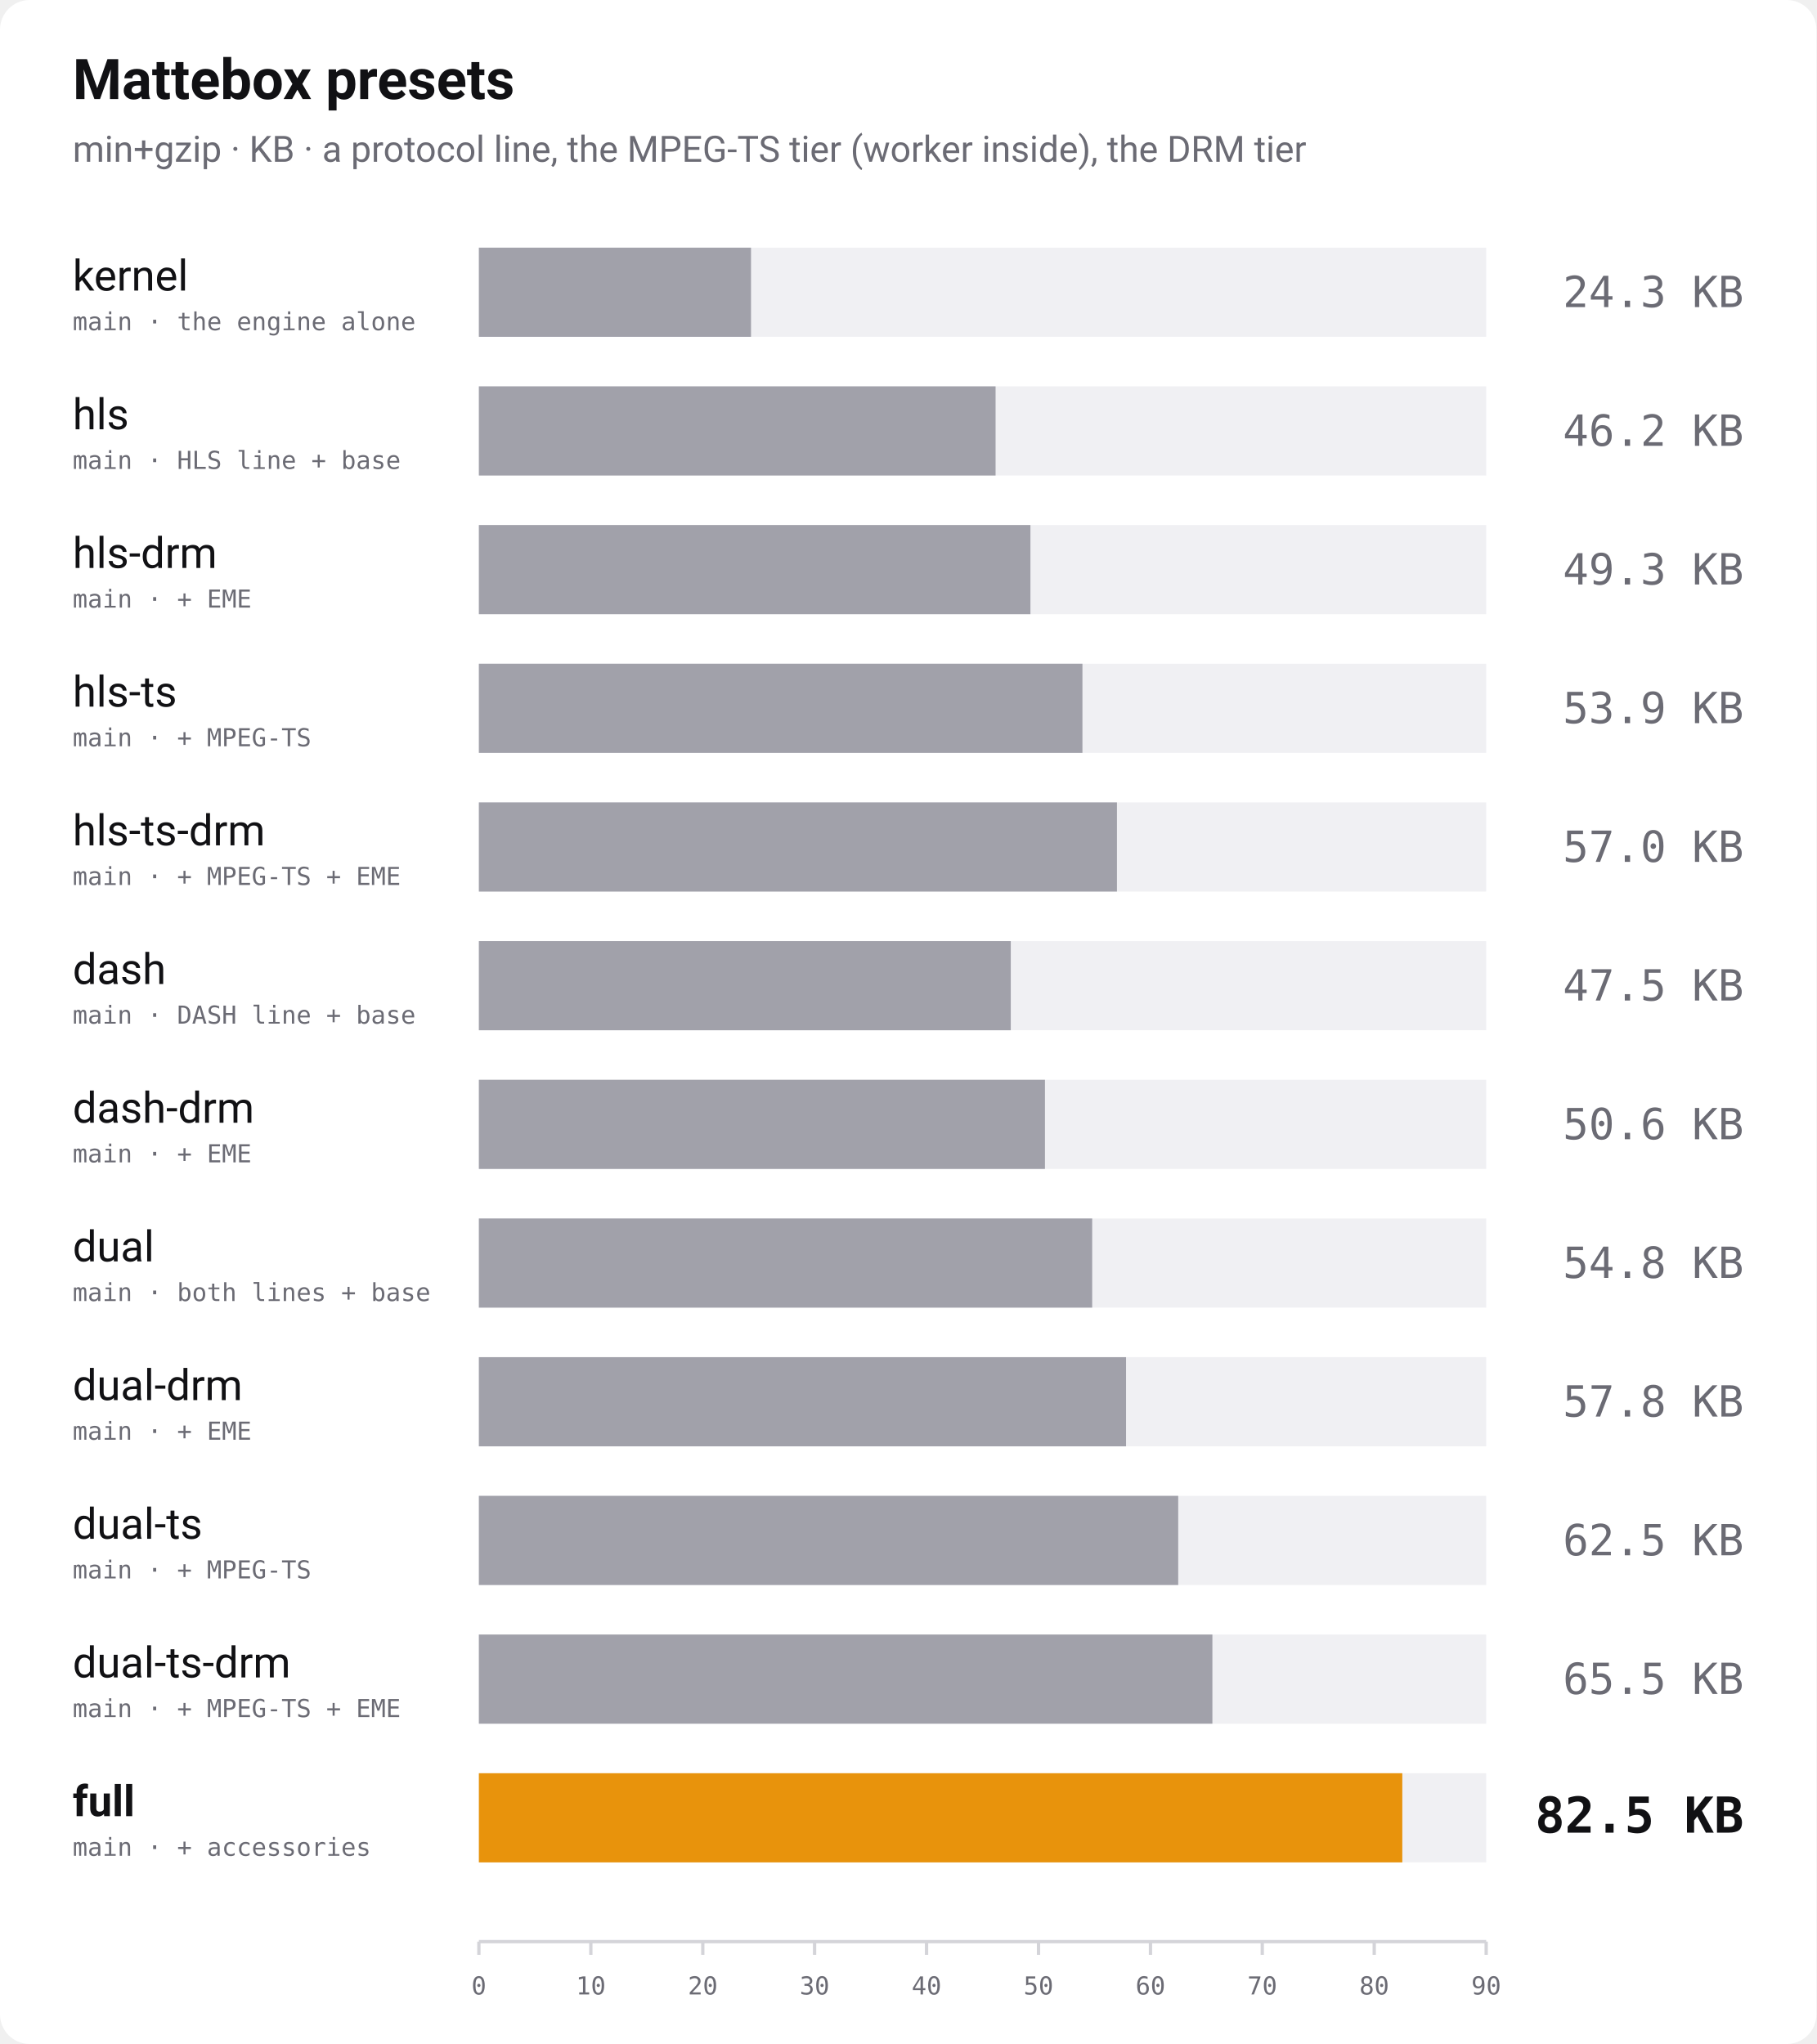
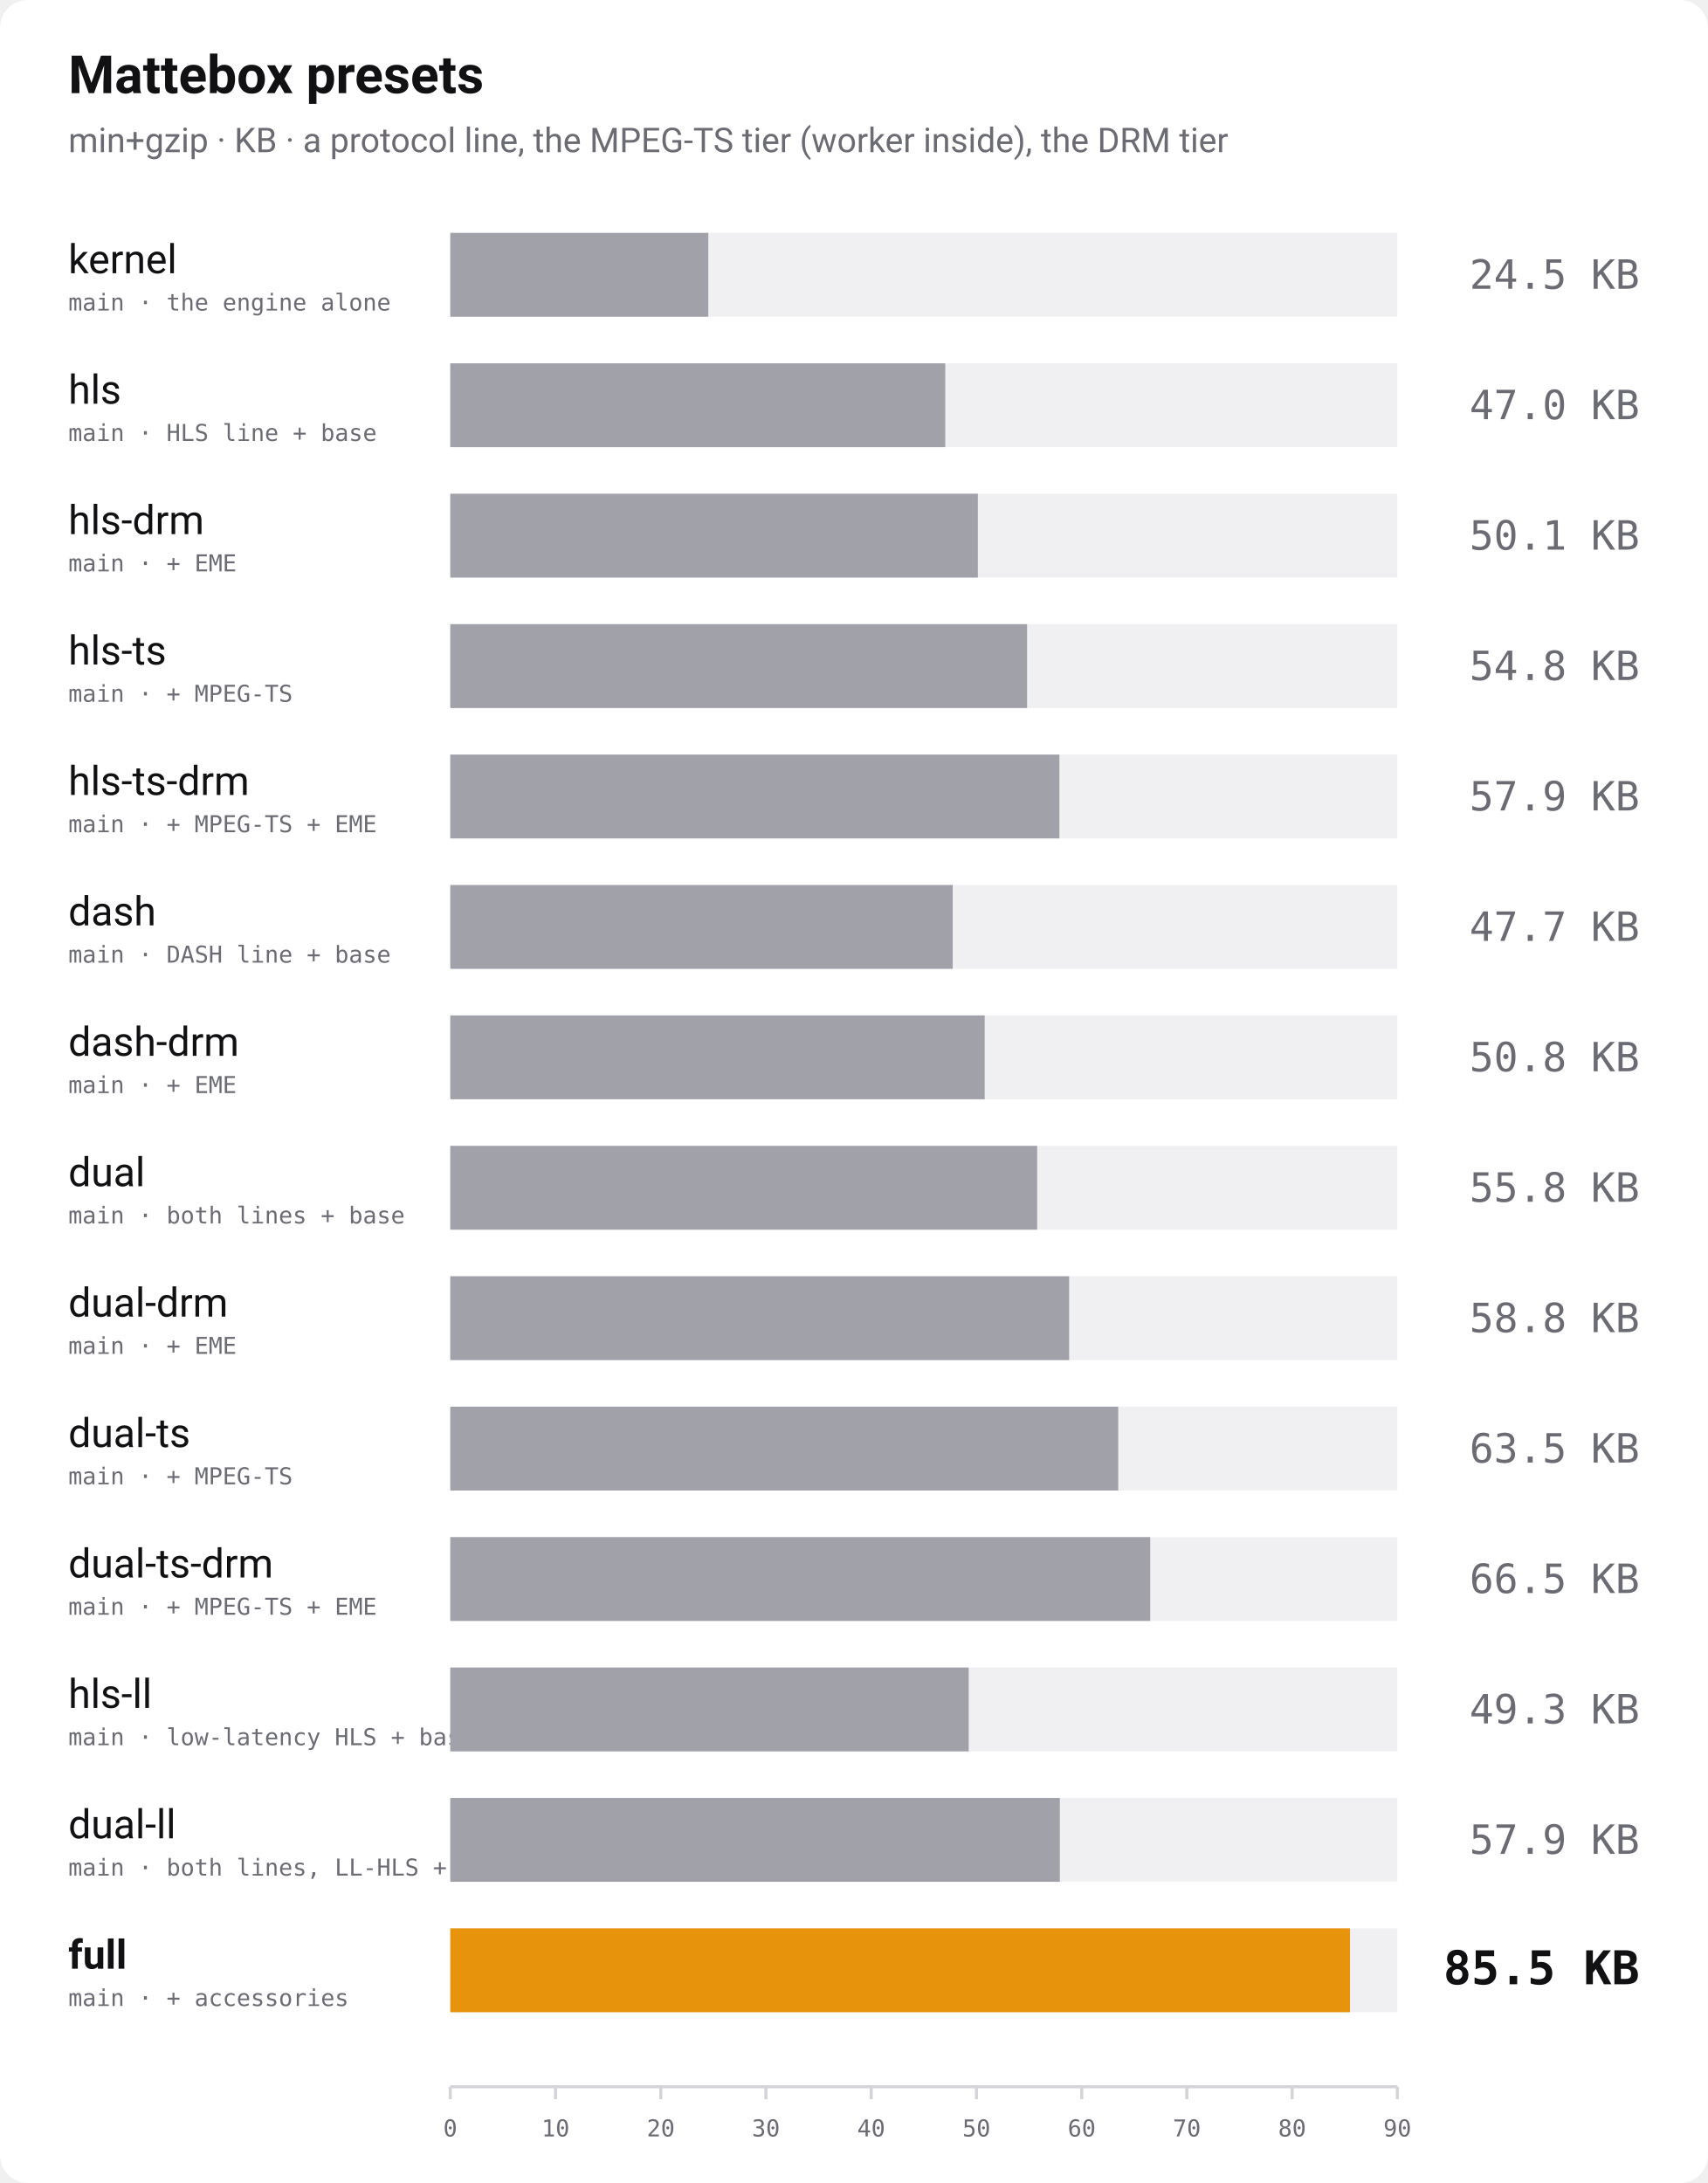
- <svg xmlns="http://www.w3.org/2000/svg" width="1100" height="1238" viewBox="0 0 1100 1238" role="img" aria-label="Bundle size of every Mattebox preset, min+gzip">
-   <rect width="1100" height="1238" rx="18" fill="#ffffff" />
+ <svg xmlns="http://www.w3.org/2000/svg" width="1100" height="1406" viewBox="0 0 1100 1406" role="img" aria-label="Bundle size of every Mattebox preset, min+gzip">
+   <rect width="1100" height="1406" rx="18" fill="#ffffff" />
  <text x="44" y="60" font-family="-apple-system, 'Segoe UI', Roboto, Helvetica, Arial, sans-serif" font-size="34" font-weight="700" fill="#111114">Mattebox presets</text>
  <text x="44" y="98" font-family="-apple-system, 'Segoe UI', Roboto, Helvetica, Arial, sans-serif" font-size="22" fill="#6b6b74">min+gzip · KB · a protocol line, the MPEG-TS tier (worker inside), the DRM tier</text>
  <text x="44" y="176" font-family="-apple-system, 'Segoe UI', Roboto, Helvetica, Arial, sans-serif" font-size="26" font-weight="400" fill="#111114">kernel</text>
  <text x="44" y="200" font-family="ui-monospace, 'SF Mono', Menlo, Consolas, monospace" font-size="15" fill="#6b6b74">main · the engine alone</text>
  <rect x="290" y="150" width="610" height="54" fill="#f0f0f3" />
-   <rect x="290" y="150" width="164.8" height="54" fill="#a1a1aa" />
-   <text x="1056" y="186" text-anchor="end" font-family="ui-monospace, 'SF Mono', Menlo, Consolas, monospace" font-size="26" font-weight="400" fill="#6b6b74">24.3 KB</text>
+   <rect x="290" y="150" width="166.2" height="54" fill="#a1a1aa" />
+   <text x="1056" y="186" text-anchor="end" font-family="ui-monospace, 'SF Mono', Menlo, Consolas, monospace" font-size="26" font-weight="400" fill="#6b6b74">24.5 KB</text>
  <text x="44" y="260" font-family="-apple-system, 'Segoe UI', Roboto, Helvetica, Arial, sans-serif" font-size="26" font-weight="400" fill="#111114">hls</text>
  <text x="44" y="284" font-family="ui-monospace, 'SF Mono', Menlo, Consolas, monospace" font-size="15" fill="#6b6b74">main · HLS line + base</text>
  <rect x="290" y="234" width="610" height="54" fill="#f0f0f3" />
-   <rect x="290" y="234" width="312.9" height="54" fill="#a1a1aa" />
-   <text x="1056" y="270" text-anchor="end" font-family="ui-monospace, 'SF Mono', Menlo, Consolas, monospace" font-size="26" font-weight="400" fill="#6b6b74">46.2 KB</text>
+   <rect x="290" y="234" width="318.8" height="54" fill="#a1a1aa" />
+   <text x="1056" y="270" text-anchor="end" font-family="ui-monospace, 'SF Mono', Menlo, Consolas, monospace" font-size="26" font-weight="400" fill="#6b6b74">47.0 KB</text>
  <text x="44" y="344" font-family="-apple-system, 'Segoe UI', Roboto, Helvetica, Arial, sans-serif" font-size="26" font-weight="400" fill="#111114">hls-drm</text>
  <text x="44" y="368" font-family="ui-monospace, 'SF Mono', Menlo, Consolas, monospace" font-size="15" fill="#6b6b74">main · + EME</text>
  <rect x="290" y="318" width="610" height="54" fill="#f0f0f3" />
-   <rect x="290" y="318" width="334.0" height="54" fill="#a1a1aa" />
-   <text x="1056" y="354" text-anchor="end" font-family="ui-monospace, 'SF Mono', Menlo, Consolas, monospace" font-size="26" font-weight="400" fill="#6b6b74">49.3 KB</text>
+   <rect x="290" y="318" width="339.8" height="54" fill="#a1a1aa" />
+   <text x="1056" y="354" text-anchor="end" font-family="ui-monospace, 'SF Mono', Menlo, Consolas, monospace" font-size="26" font-weight="400" fill="#6b6b74">50.1 KB</text>
  <text x="44" y="428" font-family="-apple-system, 'Segoe UI', Roboto, Helvetica, Arial, sans-serif" font-size="26" font-weight="400" fill="#111114">hls-ts</text>
  <text x="44" y="452" font-family="ui-monospace, 'SF Mono', Menlo, Consolas, monospace" font-size="15" fill="#6b6b74">main · + MPEG-TS</text>
  <rect x="290" y="402" width="610" height="54" fill="#f0f0f3" />
-   <rect x="290" y="402" width="365.5" height="54" fill="#a1a1aa" />
-   <text x="1056" y="438" text-anchor="end" font-family="ui-monospace, 'SF Mono', Menlo, Consolas, monospace" font-size="26" font-weight="400" fill="#6b6b74">53.9 KB</text>
+   <rect x="290" y="402" width="371.5" height="54" fill="#a1a1aa" />
+   <text x="1056" y="438" text-anchor="end" font-family="ui-monospace, 'SF Mono', Menlo, Consolas, monospace" font-size="26" font-weight="400" fill="#6b6b74">54.8 KB</text>
  <text x="44" y="512" font-family="-apple-system, 'Segoe UI', Roboto, Helvetica, Arial, sans-serif" font-size="26" font-weight="400" fill="#111114">hls-ts-drm</text>
  <text x="44" y="536" font-family="ui-monospace, 'SF Mono', Menlo, Consolas, monospace" font-size="15" fill="#6b6b74">main · + MPEG-TS + EME</text>
  <rect x="290" y="486" width="610" height="54" fill="#f0f0f3" />
-   <rect x="290" y="486" width="386.4" height="54" fill="#a1a1aa" />
-   <text x="1056" y="522" text-anchor="end" font-family="ui-monospace, 'SF Mono', Menlo, Consolas, monospace" font-size="26" font-weight="400" fill="#6b6b74">57.0 KB</text>
+   <rect x="290" y="486" width="392.3" height="54" fill="#a1a1aa" />
+   <text x="1056" y="522" text-anchor="end" font-family="ui-monospace, 'SF Mono', Menlo, Consolas, monospace" font-size="26" font-weight="400" fill="#6b6b74">57.9 KB</text>
  <text x="44" y="596" font-family="-apple-system, 'Segoe UI', Roboto, Helvetica, Arial, sans-serif" font-size="26" font-weight="400" fill="#111114">dash</text>
  <text x="44" y="620" font-family="ui-monospace, 'SF Mono', Menlo, Consolas, monospace" font-size="15" fill="#6b6b74">main · DASH line + base</text>
  <rect x="290" y="570" width="610" height="54" fill="#f0f0f3" />
-   <rect x="290" y="570" width="322.1" height="54" fill="#a1a1aa" />
-   <text x="1056" y="606" text-anchor="end" font-family="ui-monospace, 'SF Mono', Menlo, Consolas, monospace" font-size="26" font-weight="400" fill="#6b6b74">47.5 KB</text>
+   <rect x="290" y="570" width="323.6" height="54" fill="#a1a1aa" />
+   <text x="1056" y="606" text-anchor="end" font-family="ui-monospace, 'SF Mono', Menlo, Consolas, monospace" font-size="26" font-weight="400" fill="#6b6b74">47.7 KB</text>
  <text x="44" y="680" font-family="-apple-system, 'Segoe UI', Roboto, Helvetica, Arial, sans-serif" font-size="26" font-weight="400" fill="#111114">dash-drm</text>
  <text x="44" y="704" font-family="ui-monospace, 'SF Mono', Menlo, Consolas, monospace" font-size="15" fill="#6b6b74">main · + EME</text>
  <rect x="290" y="654" width="610" height="54" fill="#f0f0f3" />
-   <rect x="290" y="654" width="342.8" height="54" fill="#a1a1aa" />
-   <text x="1056" y="690" text-anchor="end" font-family="ui-monospace, 'SF Mono', Menlo, Consolas, monospace" font-size="26" font-weight="400" fill="#6b6b74">50.6 KB</text>
+   <rect x="290" y="654" width="344.2" height="54" fill="#a1a1aa" />
+   <text x="1056" y="690" text-anchor="end" font-family="ui-monospace, 'SF Mono', Menlo, Consolas, monospace" font-size="26" font-weight="400" fill="#6b6b74">50.8 KB</text>
  <text x="44" y="764" font-family="-apple-system, 'Segoe UI', Roboto, Helvetica, Arial, sans-serif" font-size="26" font-weight="400" fill="#111114">dual</text>
  <text x="44" y="788" font-family="ui-monospace, 'SF Mono', Menlo, Consolas, monospace" font-size="15" fill="#6b6b74">main · both lines + base</text>
  <rect x="290" y="738" width="610" height="54" fill="#f0f0f3" />
-   <rect x="290" y="738" width="371.4" height="54" fill="#a1a1aa" />
-   <text x="1056" y="774" text-anchor="end" font-family="ui-monospace, 'SF Mono', Menlo, Consolas, monospace" font-size="26" font-weight="400" fill="#6b6b74">54.8 KB</text>
+   <rect x="290" y="738" width="378.0" height="54" fill="#a1a1aa" />
+   <text x="1056" y="774" text-anchor="end" font-family="ui-monospace, 'SF Mono', Menlo, Consolas, monospace" font-size="26" font-weight="400" fill="#6b6b74">55.8 KB</text>
  <text x="44" y="848" font-family="-apple-system, 'Segoe UI', Roboto, Helvetica, Arial, sans-serif" font-size="26" font-weight="400" fill="#111114">dual-drm</text>
  <text x="44" y="872" font-family="ui-monospace, 'SF Mono', Menlo, Consolas, monospace" font-size="15" fill="#6b6b74">main · + EME</text>
  <rect x="290" y="822" width="610" height="54" fill="#f0f0f3" />
-   <rect x="290" y="822" width="391.9" height="54" fill="#a1a1aa" />
-   <text x="1056" y="858" text-anchor="end" font-family="ui-monospace, 'SF Mono', Menlo, Consolas, monospace" font-size="26" font-weight="400" fill="#6b6b74">57.8 KB</text>
+   <rect x="290" y="822" width="398.6" height="54" fill="#a1a1aa" />
+   <text x="1056" y="858" text-anchor="end" font-family="ui-monospace, 'SF Mono', Menlo, Consolas, monospace" font-size="26" font-weight="400" fill="#6b6b74">58.8 KB</text>
  <text x="44" y="932" font-family="-apple-system, 'Segoe UI', Roboto, Helvetica, Arial, sans-serif" font-size="26" font-weight="400" fill="#111114">dual-ts</text>
  <text x="44" y="956" font-family="ui-monospace, 'SF Mono', Menlo, Consolas, monospace" font-size="15" fill="#6b6b74">main · + MPEG-TS</text>
  <rect x="290" y="906" width="610" height="54" fill="#f0f0f3" />
-   <rect x="290" y="906" width="423.5" height="54" fill="#a1a1aa" />
-   <text x="1056" y="942" text-anchor="end" font-family="ui-monospace, 'SF Mono', Menlo, Consolas, monospace" font-size="26" font-weight="400" fill="#6b6b74">62.5 KB</text>
+   <rect x="290" y="906" width="430.2" height="54" fill="#a1a1aa" />
+   <text x="1056" y="942" text-anchor="end" font-family="ui-monospace, 'SF Mono', Menlo, Consolas, monospace" font-size="26" font-weight="400" fill="#6b6b74">63.5 KB</text>
  <text x="44" y="1016" font-family="-apple-system, 'Segoe UI', Roboto, Helvetica, Arial, sans-serif" font-size="26" font-weight="400" fill="#111114">dual-ts-drm</text>
  <text x="44" y="1040" font-family="ui-monospace, 'SF Mono', Menlo, Consolas, monospace" font-size="15" fill="#6b6b74">main · + MPEG-TS + EME</text>
  <rect x="290" y="990" width="610" height="54" fill="#f0f0f3" />
-   <rect x="290" y="990" width="444.2" height="54" fill="#a1a1aa" />
-   <text x="1056" y="1026" text-anchor="end" font-family="ui-monospace, 'SF Mono', Menlo, Consolas, monospace" font-size="26" font-weight="400" fill="#6b6b74">65.5 KB</text>
-   <text x="44" y="1100" font-family="-apple-system, 'Segoe UI', Roboto, Helvetica, Arial, sans-serif" font-size="26" font-weight="700" fill="#111114">full</text>
-   <text x="44" y="1124" font-family="ui-monospace, 'SF Mono', Menlo, Consolas, monospace" font-size="15" fill="#6b6b74">main · + accessories</text>
+   <rect x="290" y="990" width="450.8" height="54" fill="#a1a1aa" />
+   <text x="1056" y="1026" text-anchor="end" font-family="ui-monospace, 'SF Mono', Menlo, Consolas, monospace" font-size="26" font-weight="400" fill="#6b6b74">66.5 KB</text>
+   <text x="44" y="1100" font-family="-apple-system, 'Segoe UI', Roboto, Helvetica, Arial, sans-serif" font-size="26" font-weight="400" fill="#111114">hls-ll</text>
+   <text x="44" y="1124" font-family="ui-monospace, 'SF Mono', Menlo, Consolas, monospace" font-size="15" fill="#6b6b74">main · low-latency HLS + base</text>
  <rect x="290" y="1074" width="610" height="54" fill="#f0f0f3" />
-   <rect x="290" y="1074" width="559.2" height="54" fill="#e8930c" />
-   <text x="1056" y="1110" text-anchor="end" font-family="ui-monospace, 'SF Mono', Menlo, Consolas, monospace" font-size="30" font-weight="700" fill="#111114">82.5 KB</text>
-   <line x1="290" y1="1176" x2="900" y2="1176" stroke="#d4d4d9" stroke-width="2" />
-   <line x1="290.0" y1="1176" x2="290.0" y2="1184" stroke="#d4d4d9" stroke-width="2" />
-   <text x="290.0" y="1208" text-anchor="middle" font-family="ui-monospace, 'SF Mono', Menlo, Consolas, monospace" font-size="15" fill="#6b6b74">0</text>
-   <line x1="357.8" y1="1176" x2="357.8" y2="1184" stroke="#d4d4d9" stroke-width="2" />
-   <text x="357.8" y="1208" text-anchor="middle" font-family="ui-monospace, 'SF Mono', Menlo, Consolas, monospace" font-size="15" fill="#6b6b74">10</text>
-   <line x1="425.6" y1="1176" x2="425.6" y2="1184" stroke="#d4d4d9" stroke-width="2" />
-   <text x="425.6" y="1208" text-anchor="middle" font-family="ui-monospace, 'SF Mono', Menlo, Consolas, monospace" font-size="15" fill="#6b6b74">20</text>
-   <line x1="493.3" y1="1176" x2="493.3" y2="1184" stroke="#d4d4d9" stroke-width="2" />
-   <text x="493.3" y="1208" text-anchor="middle" font-family="ui-monospace, 'SF Mono', Menlo, Consolas, monospace" font-size="15" fill="#6b6b74">30</text>
-   <line x1="561.1" y1="1176" x2="561.1" y2="1184" stroke="#d4d4d9" stroke-width="2" />
-   <text x="561.1" y="1208" text-anchor="middle" font-family="ui-monospace, 'SF Mono', Menlo, Consolas, monospace" font-size="15" fill="#6b6b74">40</text>
-   <line x1="628.9" y1="1176" x2="628.9" y2="1184" stroke="#d4d4d9" stroke-width="2" />
-   <text x="628.9" y="1208" text-anchor="middle" font-family="ui-monospace, 'SF Mono', Menlo, Consolas, monospace" font-size="15" fill="#6b6b74">50</text>
-   <line x1="696.7" y1="1176" x2="696.7" y2="1184" stroke="#d4d4d9" stroke-width="2" />
-   <text x="696.7" y="1208" text-anchor="middle" font-family="ui-monospace, 'SF Mono', Menlo, Consolas, monospace" font-size="15" fill="#6b6b74">60</text>
-   <line x1="764.4" y1="1176" x2="764.4" y2="1184" stroke="#d4d4d9" stroke-width="2" />
-   <text x="764.4" y="1208" text-anchor="middle" font-family="ui-monospace, 'SF Mono', Menlo, Consolas, monospace" font-size="15" fill="#6b6b74">70</text>
-   <line x1="832.2" y1="1176" x2="832.2" y2="1184" stroke="#d4d4d9" stroke-width="2" />
-   <text x="832.2" y="1208" text-anchor="middle" font-family="ui-monospace, 'SF Mono', Menlo, Consolas, monospace" font-size="15" fill="#6b6b74">80</text>
-   <line x1="900.0" y1="1176" x2="900.0" y2="1184" stroke="#d4d4d9" stroke-width="2" />
-   <text x="900.0" y="1208" text-anchor="middle" font-family="ui-monospace, 'SF Mono', Menlo, Consolas, monospace" font-size="15" fill="#6b6b74">90</text>
+   <rect x="290" y="1074" width="333.9" height="54" fill="#a1a1aa" />
+   <text x="1056" y="1110" text-anchor="end" font-family="ui-monospace, 'SF Mono', Menlo, Consolas, monospace" font-size="26" font-weight="400" fill="#6b6b74">49.3 KB</text>
+   <text x="44" y="1184" font-family="-apple-system, 'Segoe UI', Roboto, Helvetica, Arial, sans-serif" font-size="26" font-weight="400" fill="#111114">dual-ll</text>
+   <text x="44" y="1208" font-family="ui-monospace, 'SF Mono', Menlo, Consolas, monospace" font-size="15" fill="#6b6b74">main · both lines, LL-HLS + base</text>
+   <rect x="290" y="1158" width="610" height="54" fill="#f0f0f3" />
+   <rect x="290" y="1158" width="392.6" height="54" fill="#a1a1aa" />
+   <text x="1056" y="1194" text-anchor="end" font-family="ui-monospace, 'SF Mono', Menlo, Consolas, monospace" font-size="26" font-weight="400" fill="#6b6b74">57.9 KB</text>
+   <text x="44" y="1268" font-family="-apple-system, 'Segoe UI', Roboto, Helvetica, Arial, sans-serif" font-size="26" font-weight="700" fill="#111114">full</text>
+   <text x="44" y="1292" font-family="ui-monospace, 'SF Mono', Menlo, Consolas, monospace" font-size="15" fill="#6b6b74">main · + accessories</text>
+   <rect x="290" y="1242" width="610" height="54" fill="#f0f0f3" />
+   <rect x="290" y="1242" width="579.5" height="54" fill="#e8930c" />
+   <text x="1056" y="1278" text-anchor="end" font-family="ui-monospace, 'SF Mono', Menlo, Consolas, monospace" font-size="30" font-weight="700" fill="#111114">85.5 KB</text>
+   <line x1="290" y1="1344" x2="900" y2="1344" stroke="#d4d4d9" stroke-width="2" />
+   <line x1="290.0" y1="1344" x2="290.0" y2="1352" stroke="#d4d4d9" stroke-width="2" />
+   <text x="290.0" y="1376" text-anchor="middle" font-family="ui-monospace, 'SF Mono', Menlo, Consolas, monospace" font-size="15" fill="#6b6b74">0</text>
+   <line x1="357.8" y1="1344" x2="357.8" y2="1352" stroke="#d4d4d9" stroke-width="2" />
+   <text x="357.8" y="1376" text-anchor="middle" font-family="ui-monospace, 'SF Mono', Menlo, Consolas, monospace" font-size="15" fill="#6b6b74">10</text>
+   <line x1="425.6" y1="1344" x2="425.6" y2="1352" stroke="#d4d4d9" stroke-width="2" />
+   <text x="425.6" y="1376" text-anchor="middle" font-family="ui-monospace, 'SF Mono', Menlo, Consolas, monospace" font-size="15" fill="#6b6b74">20</text>
+   <line x1="493.3" y1="1344" x2="493.3" y2="1352" stroke="#d4d4d9" stroke-width="2" />
+   <text x="493.3" y="1376" text-anchor="middle" font-family="ui-monospace, 'SF Mono', Menlo, Consolas, monospace" font-size="15" fill="#6b6b74">30</text>
+   <line x1="561.1" y1="1344" x2="561.1" y2="1352" stroke="#d4d4d9" stroke-width="2" />
+   <text x="561.1" y="1376" text-anchor="middle" font-family="ui-monospace, 'SF Mono', Menlo, Consolas, monospace" font-size="15" fill="#6b6b74">40</text>
+   <line x1="628.9" y1="1344" x2="628.9" y2="1352" stroke="#d4d4d9" stroke-width="2" />
+   <text x="628.9" y="1376" text-anchor="middle" font-family="ui-monospace, 'SF Mono', Menlo, Consolas, monospace" font-size="15" fill="#6b6b74">50</text>
+   <line x1="696.7" y1="1344" x2="696.7" y2="1352" stroke="#d4d4d9" stroke-width="2" />
+   <text x="696.7" y="1376" text-anchor="middle" font-family="ui-monospace, 'SF Mono', Menlo, Consolas, monospace" font-size="15" fill="#6b6b74">60</text>
+   <line x1="764.4" y1="1344" x2="764.4" y2="1352" stroke="#d4d4d9" stroke-width="2" />
+   <text x="764.4" y="1376" text-anchor="middle" font-family="ui-monospace, 'SF Mono', Menlo, Consolas, monospace" font-size="15" fill="#6b6b74">70</text>
+   <line x1="832.2" y1="1344" x2="832.2" y2="1352" stroke="#d4d4d9" stroke-width="2" />
+   <text x="832.2" y="1376" text-anchor="middle" font-family="ui-monospace, 'SF Mono', Menlo, Consolas, monospace" font-size="15" fill="#6b6b74">80</text>
+   <line x1="900.0" y1="1344" x2="900.0" y2="1352" stroke="#d4d4d9" stroke-width="2" />
+   <text x="900.0" y="1376" text-anchor="middle" font-family="ui-monospace, 'SF Mono', Menlo, Consolas, monospace" font-size="15" fill="#6b6b74">90</text>
</svg>
